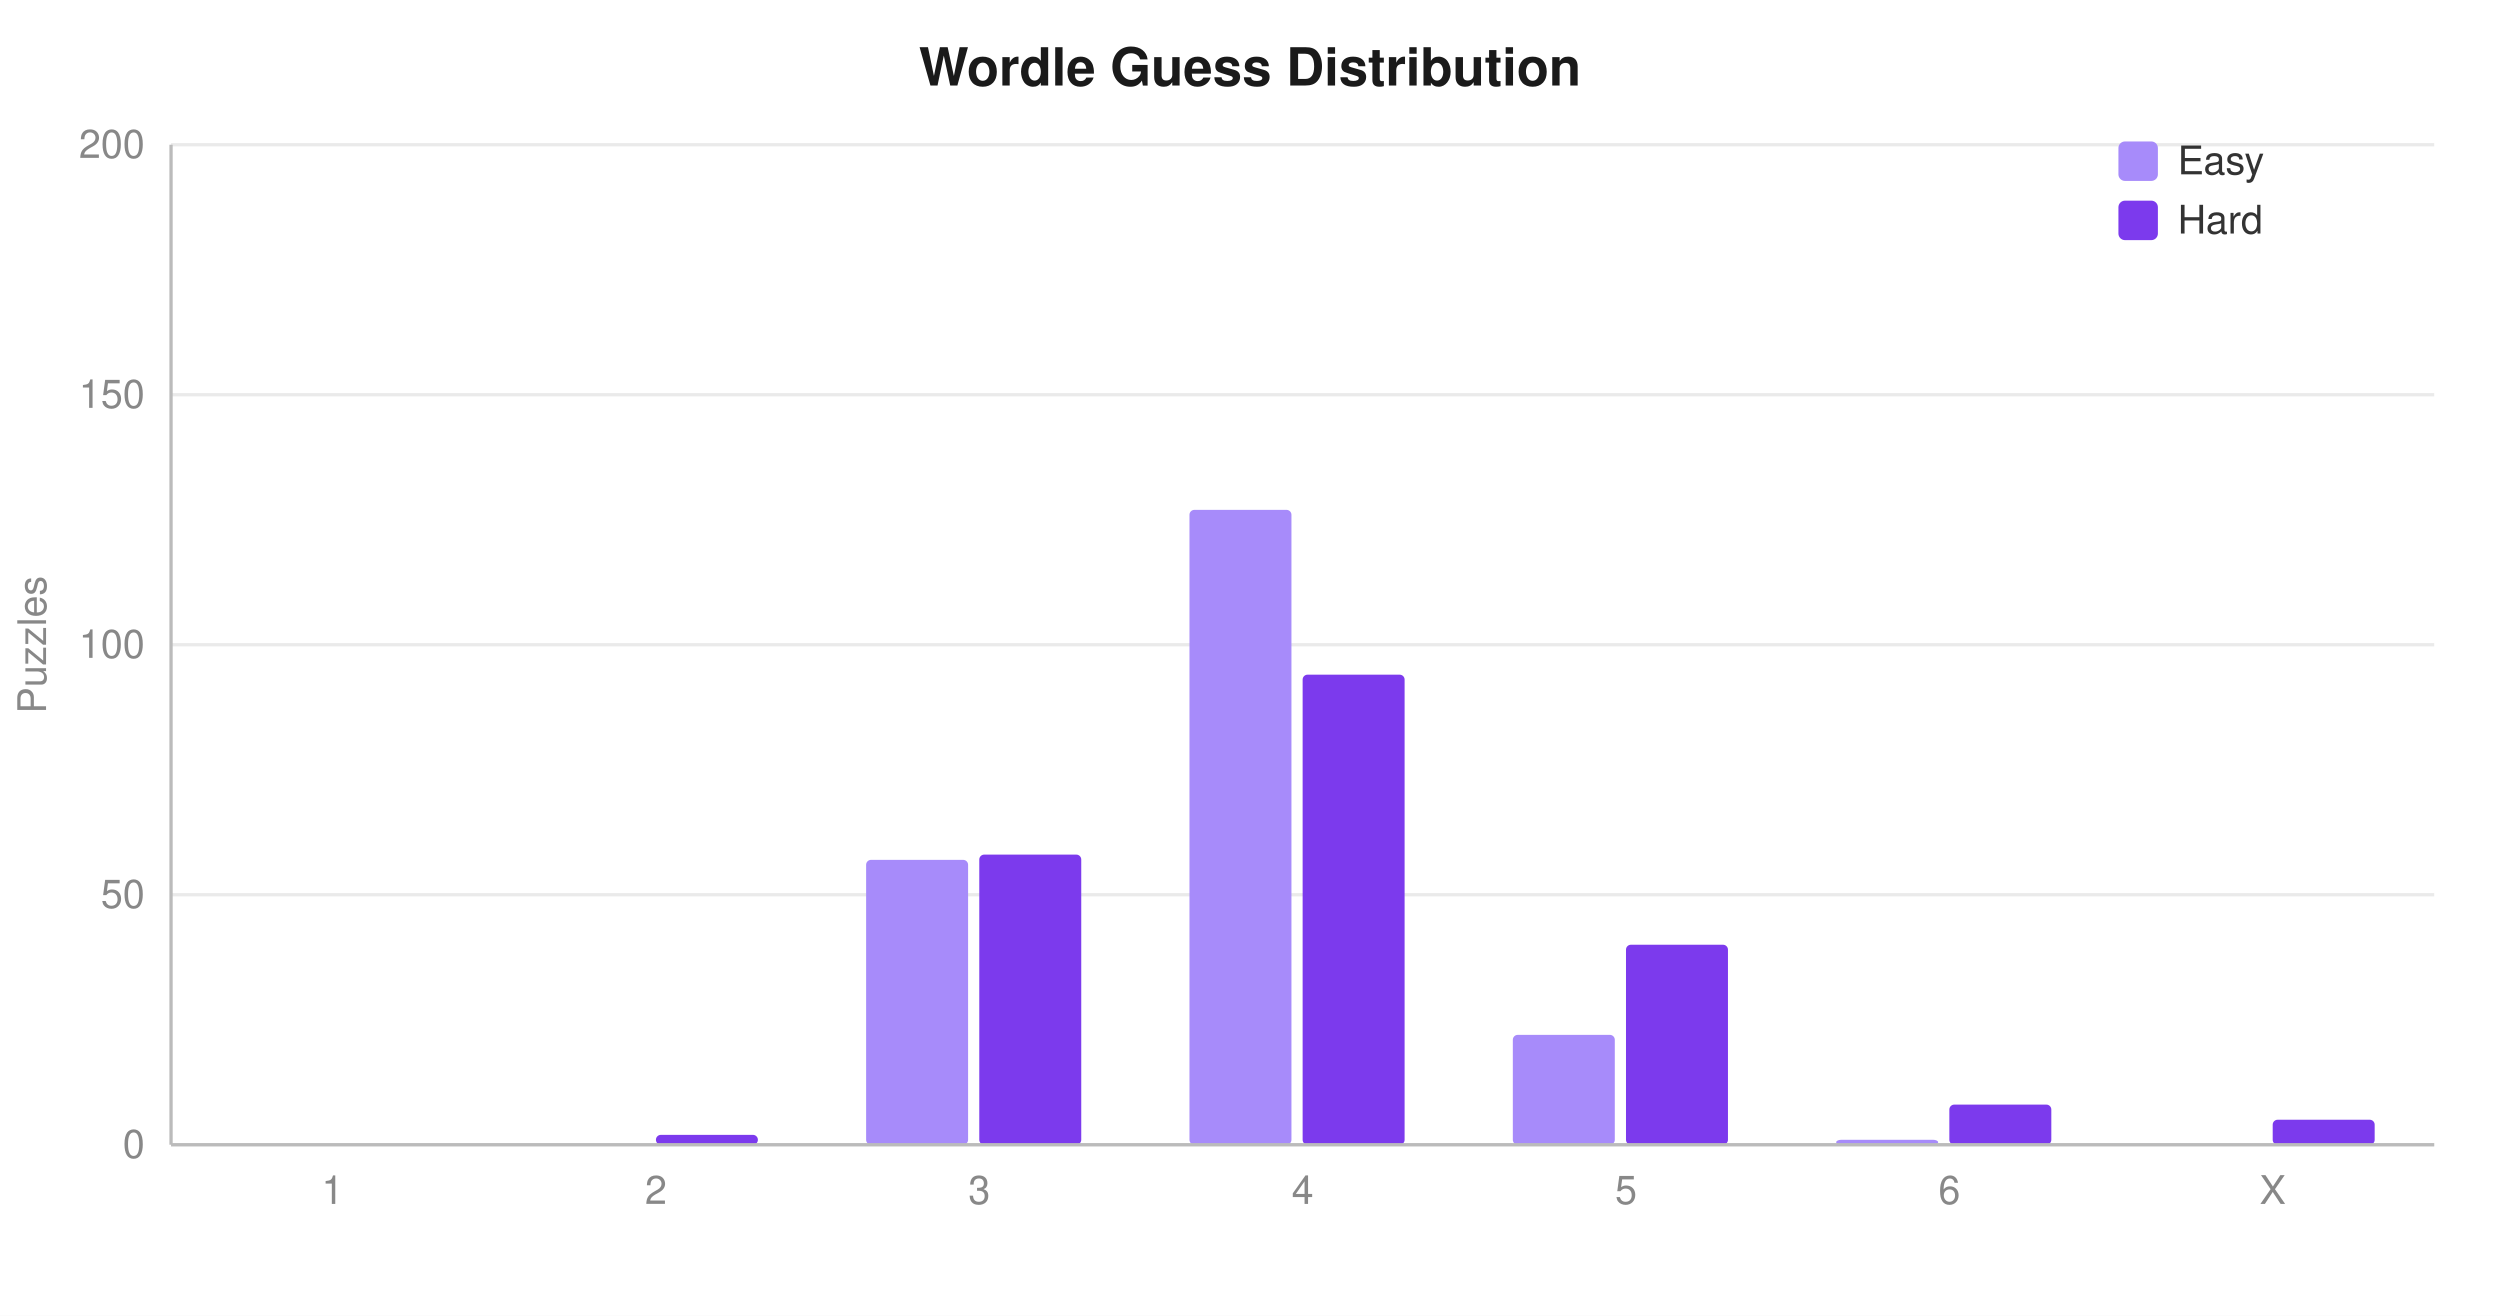
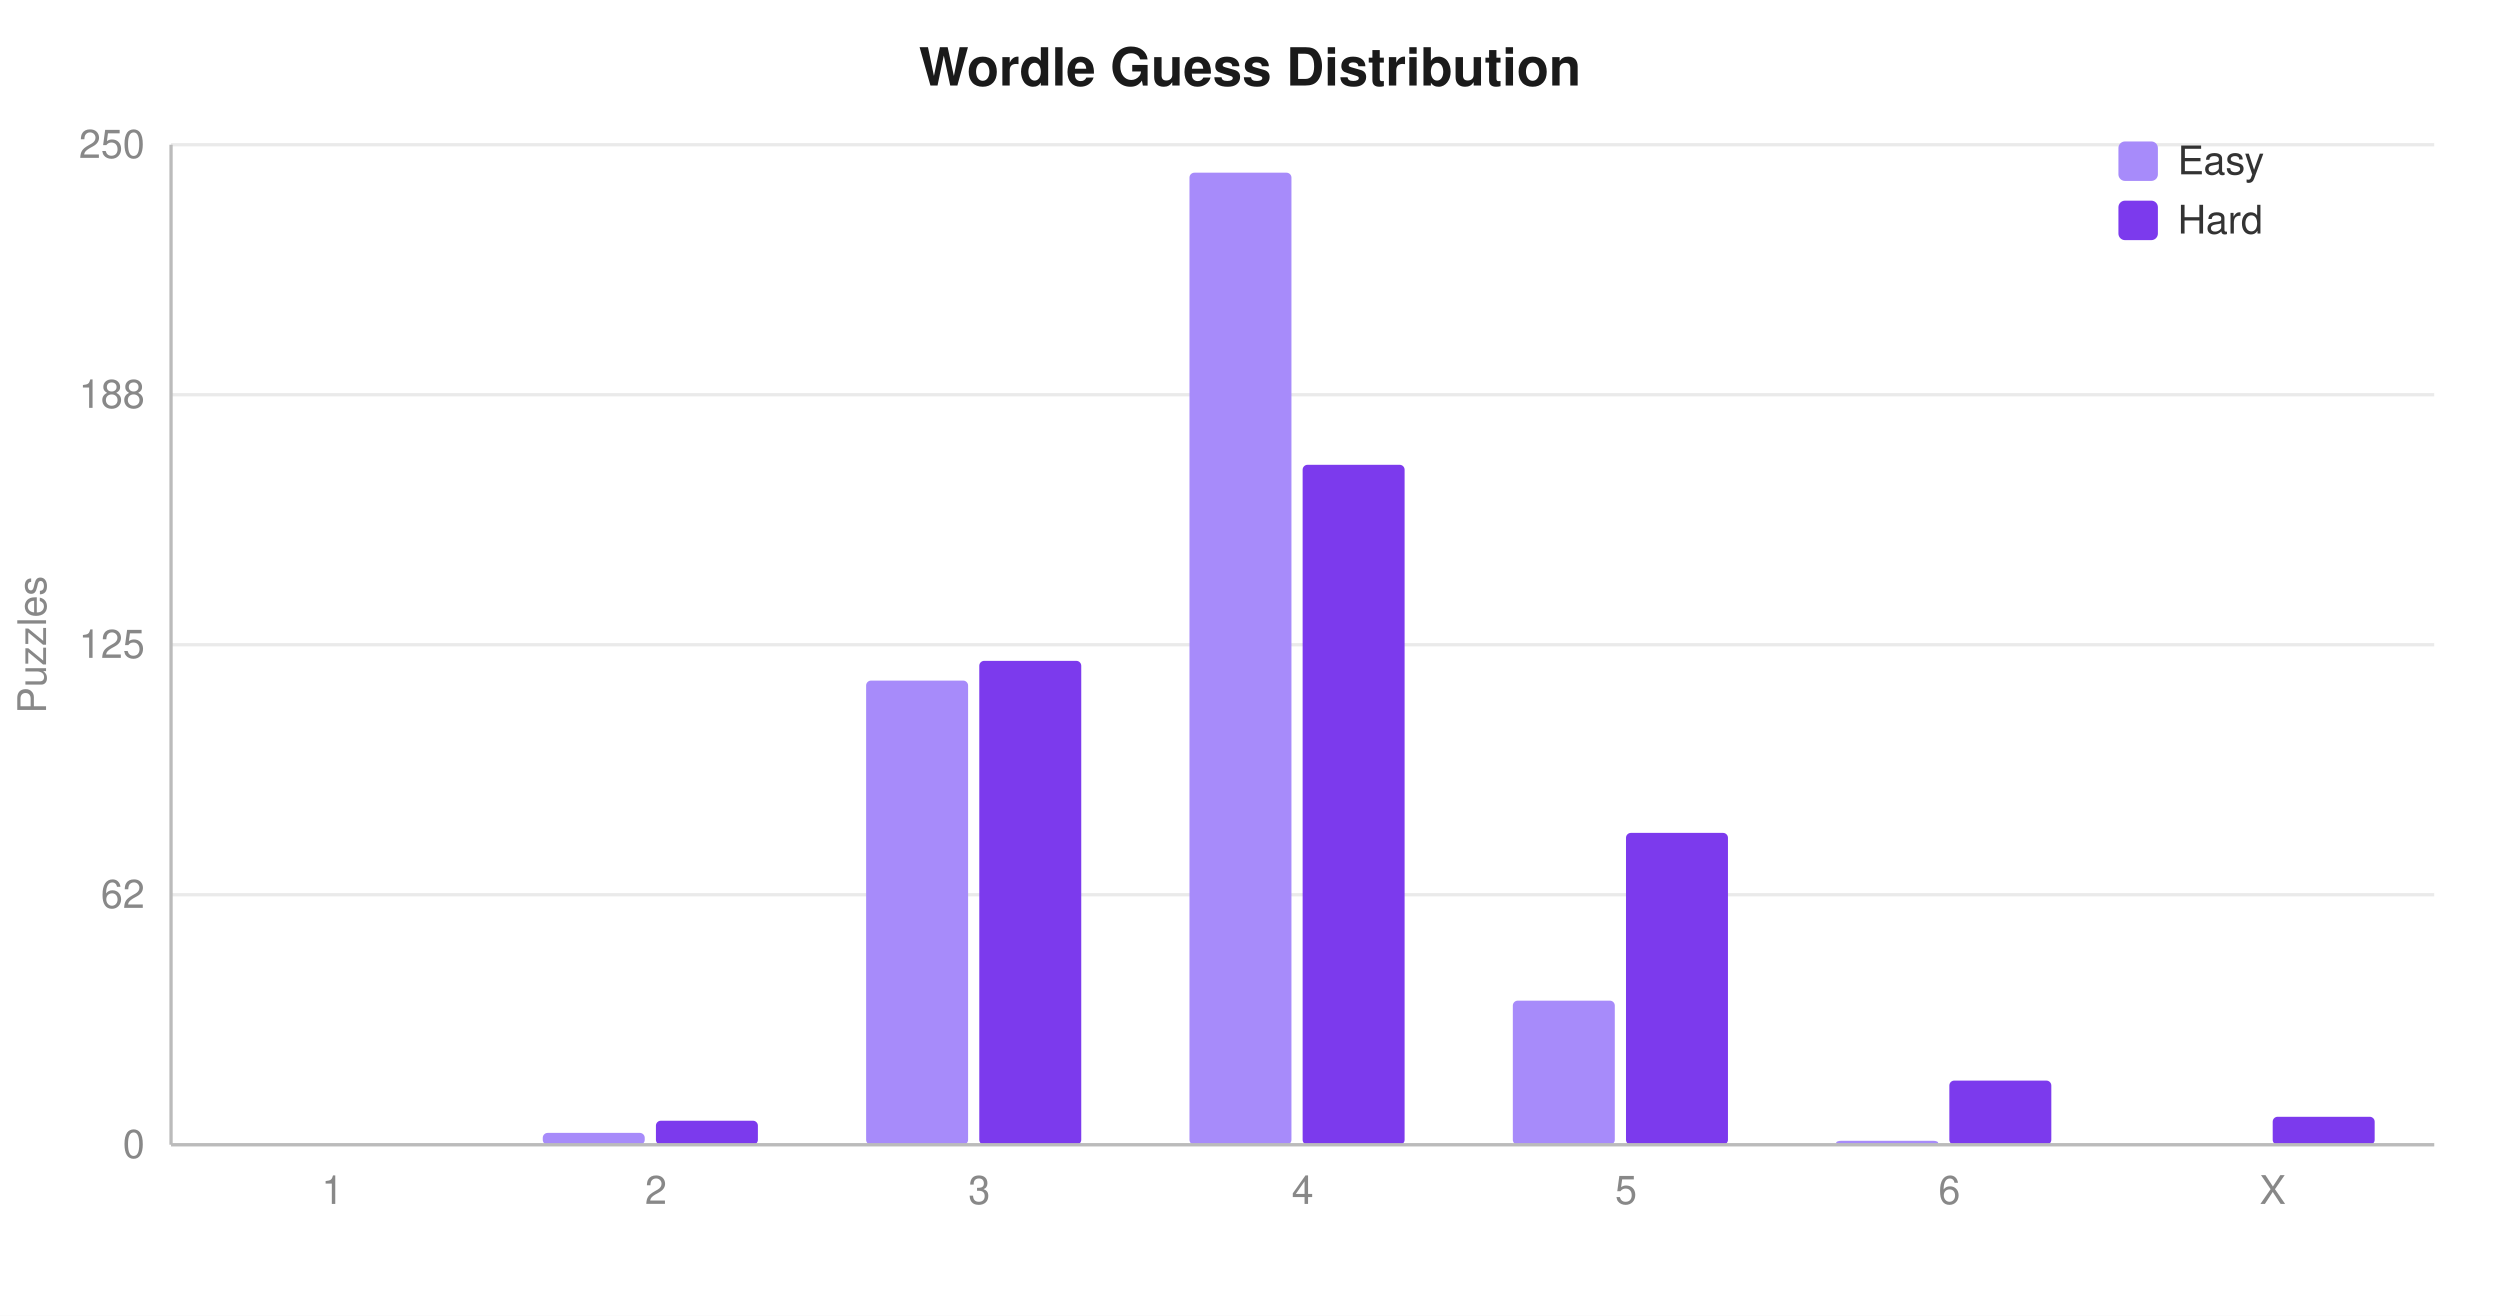
<svg xmlns="http://www.w3.org/2000/svg" width="760" height="400" viewBox="0 0 760 400" font-family="-apple-system,Segoe UI,Helvetica,Arial,sans-serif" font-size="12">
  <rect width="760" height="400" fill="#ffffff" />
  <text x="380" y="26" text-anchor="middle" font-size="16" font-weight="600" fill="#1a1a1a">Wordle Guess Distribution</text>
  <line x1="52" y1="348.0" x2="740" y2="348.0" stroke="#eaeaea" />
  <text x="44" y="352.0" text-anchor="end" fill="#888">0</text>
  <line x1="52" y1="272.0" x2="740" y2="272.0" stroke="#eaeaea" />
-   <text x="44" y="276.0" text-anchor="end" fill="#888">50</text>
+   <text x="44" y="276.0" text-anchor="end" fill="#888">62</text>
  <line x1="52" y1="196.0" x2="740" y2="196.0" stroke="#eaeaea" />
-   <text x="44" y="200.0" text-anchor="end" fill="#888">100</text>
+   <text x="44" y="200.0" text-anchor="end" fill="#888">125</text>
  <line x1="52" y1="120.0" x2="740" y2="120.0" stroke="#eaeaea" />
-   <text x="44" y="124.0" text-anchor="end" fill="#888">150</text>
+   <text x="44" y="124.0" text-anchor="end" fill="#888">188</text>
  <line x1="52" y1="44.0" x2="740" y2="44.0" stroke="#eaeaea" />
-   <text x="44" y="48.0" text-anchor="end" fill="#888">200</text>
+   <text x="44" y="48.0" text-anchor="end" fill="#888">250</text>
  <rect x="66.7" y="348.0" width="31.0" height="0.0" rx="1.5" fill="#a78bfa" />
  <rect x="101.1" y="348.0" width="31.0" height="0.0" rx="1.5" fill="#7c3aed" />
  <text x="101.1" y="366.0" text-anchor="middle" fill="#888">1</text>
-   <rect x="165.0" y="348.0" width="31.0" height="0.0" rx="1.5" fill="#a78bfa" />
-   <rect x="199.4" y="345.0" width="31.0" height="3.0" rx="1.5" fill="#7c3aed" />
+   <rect x="165.0" y="344.4" width="31.0" height="3.6" rx="1.5" fill="#a78bfa" />
+   <rect x="199.4" y="340.7" width="31.0" height="7.3" rx="1.5" fill="#7c3aed" />
  <text x="199.4" y="366.0" text-anchor="middle" fill="#888">2</text>
-   <rect x="263.3" y="261.4" width="31.0" height="86.6" rx="1.5" fill="#a78bfa" />
-   <rect x="297.7" y="259.8" width="31.0" height="88.2" rx="1.5" fill="#7c3aed" />
+   <rect x="263.3" y="206.9" width="31.0" height="141.1" rx="1.5" fill="#a78bfa" />
+   <rect x="297.7" y="200.9" width="31.0" height="147.1" rx="1.5" fill="#7c3aed" />
  <text x="297.7" y="366.0" text-anchor="middle" fill="#888">3</text>
-   <rect x="361.6" y="155.0" width="31.0" height="193.0" rx="1.5" fill="#a78bfa" />
-   <rect x="396.0" y="205.1" width="31.0" height="142.9" rx="1.5" fill="#7c3aed" />
+   <rect x="361.6" y="52.5" width="31.0" height="295.5" rx="1.5" fill="#a78bfa" />
+   <rect x="396.0" y="141.3" width="31.0" height="206.7" rx="1.5" fill="#7c3aed" />
  <text x="396.0" y="366.0" text-anchor="middle" fill="#888">4</text>
-   <rect x="459.9" y="314.6" width="31.0" height="33.4" rx="1.5" fill="#a78bfa" />
-   <rect x="494.3" y="287.2" width="31.0" height="60.8" rx="1.5" fill="#7c3aed" />
+   <rect x="459.9" y="304.2" width="31.0" height="43.8" rx="1.5" fill="#a78bfa" />
+   <rect x="494.3" y="253.2" width="31.0" height="94.8" rx="1.5" fill="#7c3aed" />
  <text x="494.3" y="366.0" text-anchor="middle" fill="#888">5</text>
-   <rect x="558.2" y="346.5" width="31.0" height="1.5" rx="1.5" fill="#a78bfa" />
-   <rect x="592.6" y="335.8" width="31.0" height="12.2" rx="1.5" fill="#7c3aed" />
+   <rect x="558.2" y="346.8" width="31.0" height="1.2" rx="1.5" fill="#a78bfa" />
+   <rect x="592.6" y="328.5" width="31.0" height="19.5" rx="1.5" fill="#7c3aed" />
  <text x="592.6" y="366.0" text-anchor="middle" fill="#888">6</text>
  <rect x="656.5" y="348.0" width="31.0" height="0.0" rx="1.5" fill="#a78bfa" />
-   <rect x="690.9" y="340.4" width="31.0" height="7.6" rx="1.5" fill="#7c3aed" />
+   <rect x="690.9" y="339.5" width="31.0" height="8.5" rx="1.5" fill="#7c3aed" />
  <text x="690.9" y="366.0" text-anchor="middle" fill="#888">X</text>
  <line x1="52" y1="348" x2="740" y2="348" stroke="#bbb" />
  <line x1="52" y1="44" x2="52" y2="348" stroke="#bbb" />
  <text x="14" y="196" text-anchor="middle" fill="#888" transform="rotate(-90 14 196)">Puzzles</text>
  <rect x="644" y="43" width="12" height="12" rx="2" fill="#a78bfa" />
  <text x="662" y="53" fill="#333">Easy</text>
  <rect x="644" y="61" width="12" height="12" rx="2" fill="#7c3aed" />
  <text x="662" y="71" fill="#333">Hard</text>
</svg>
